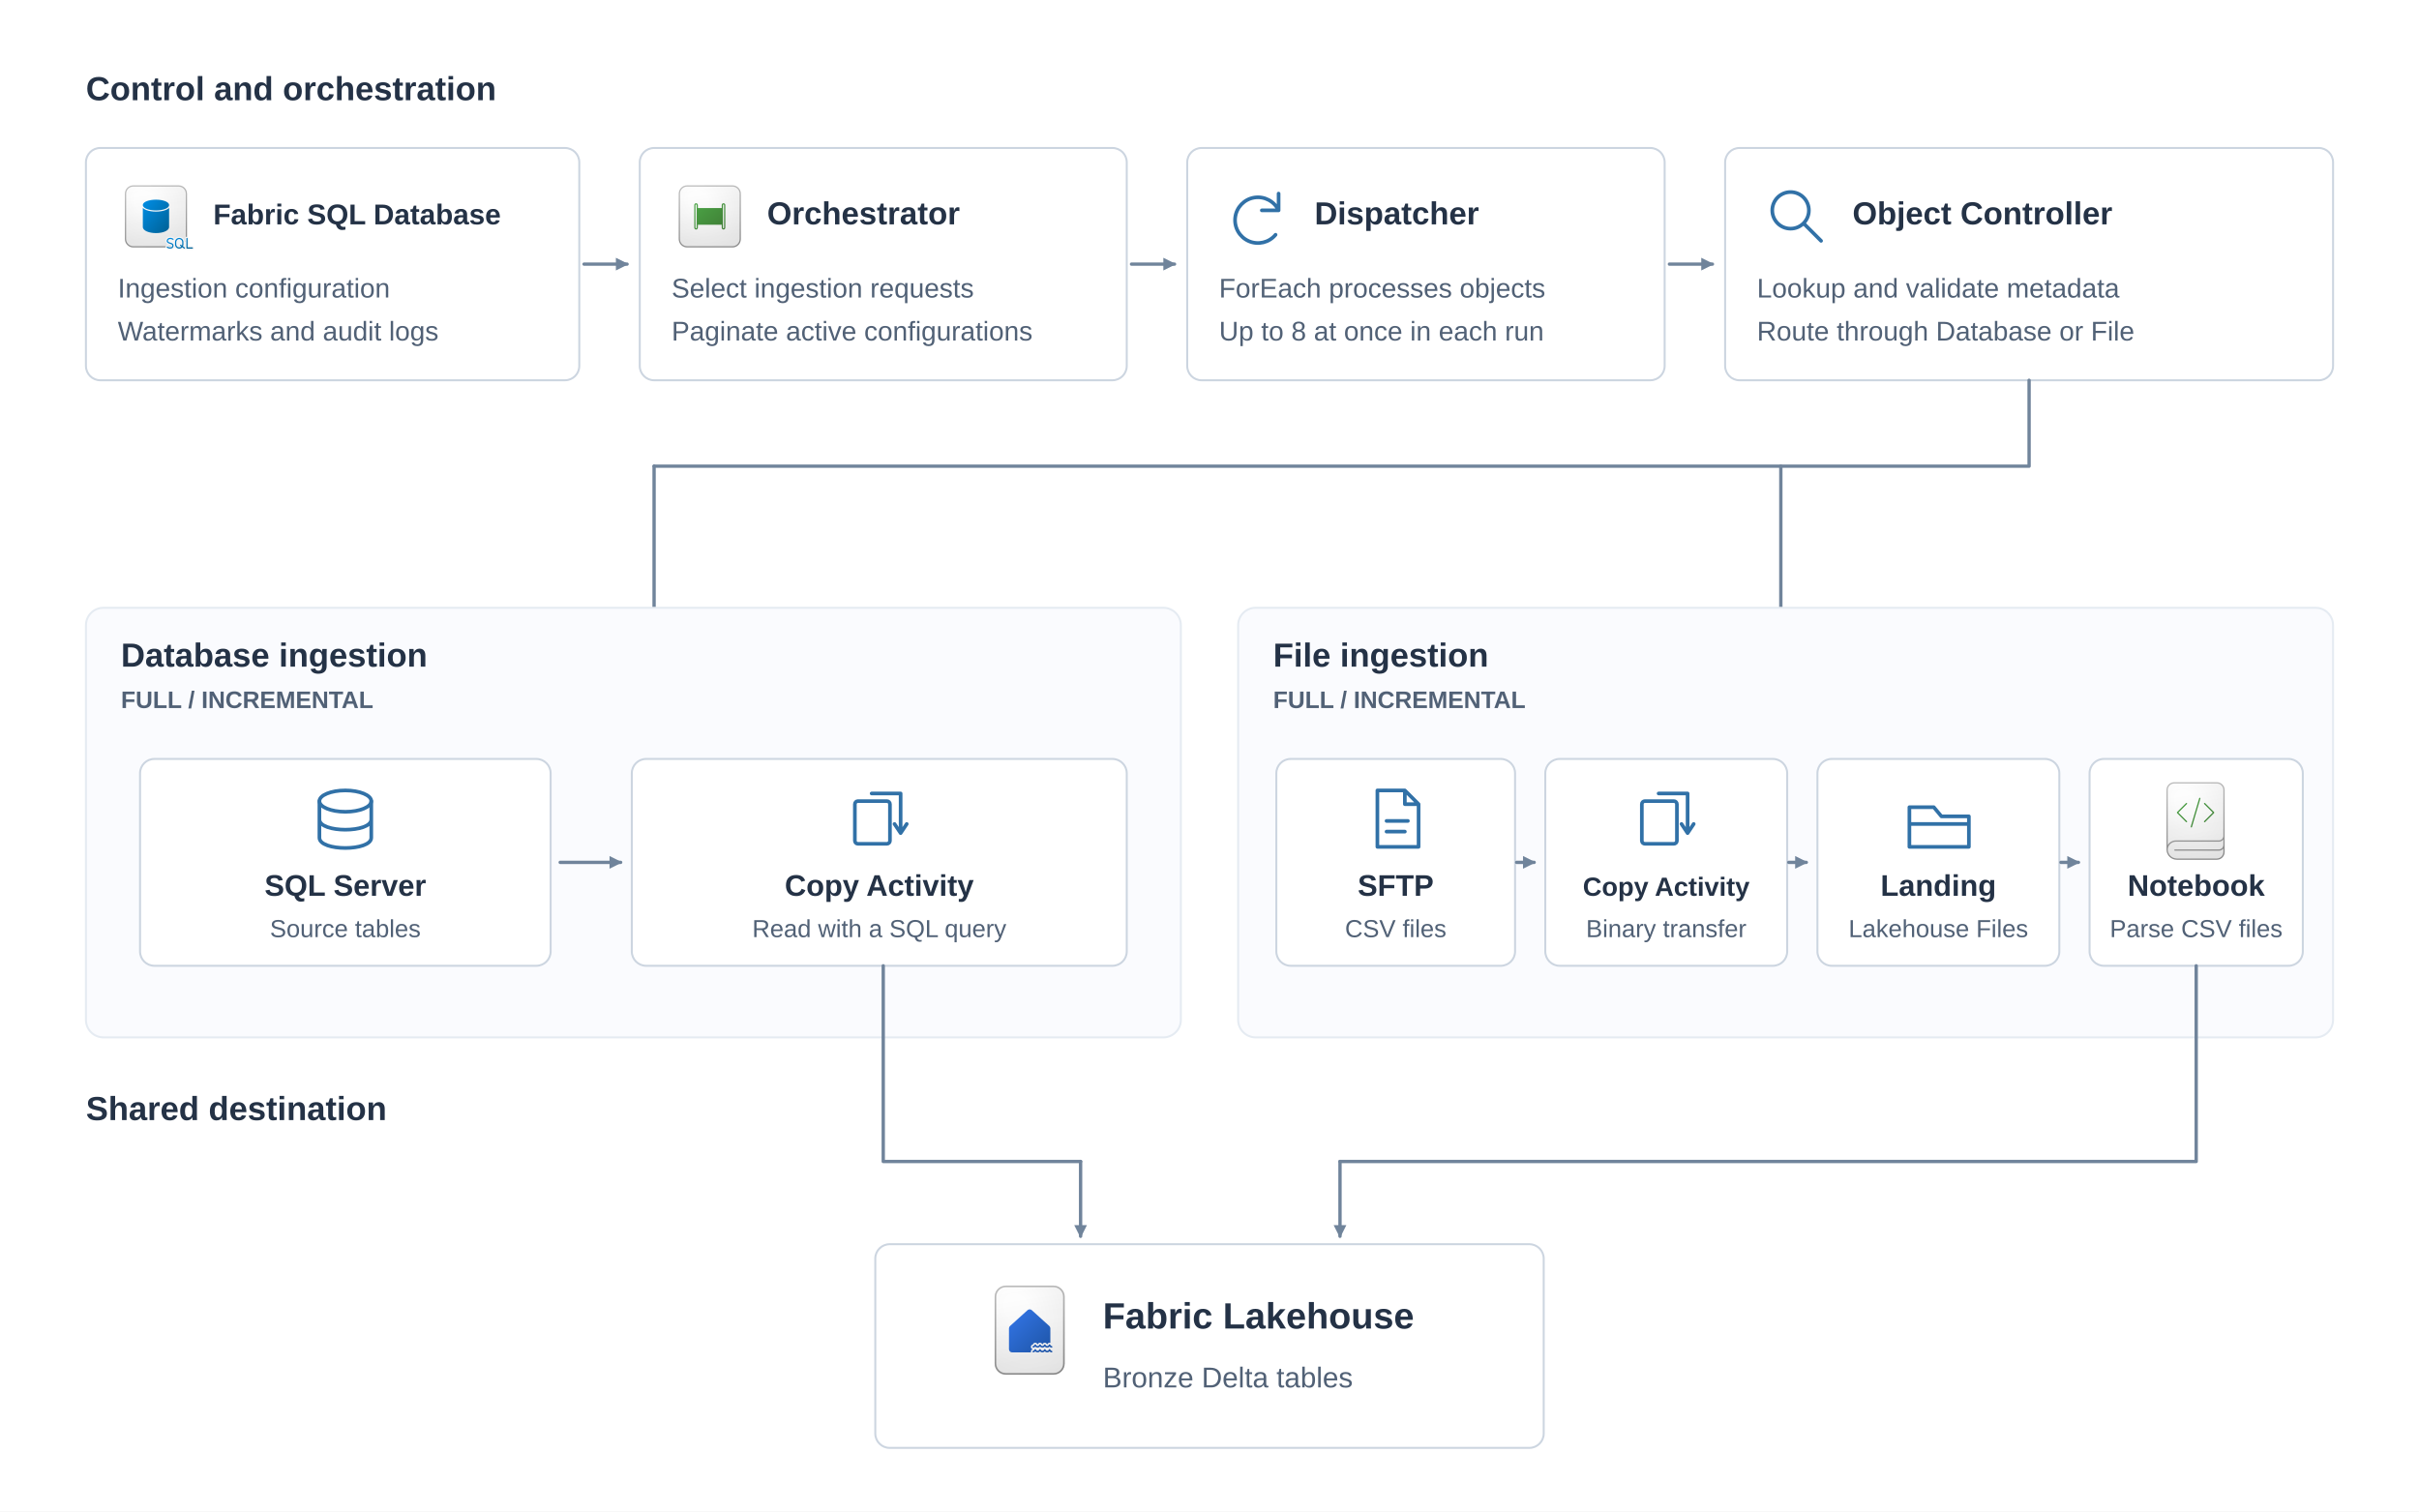
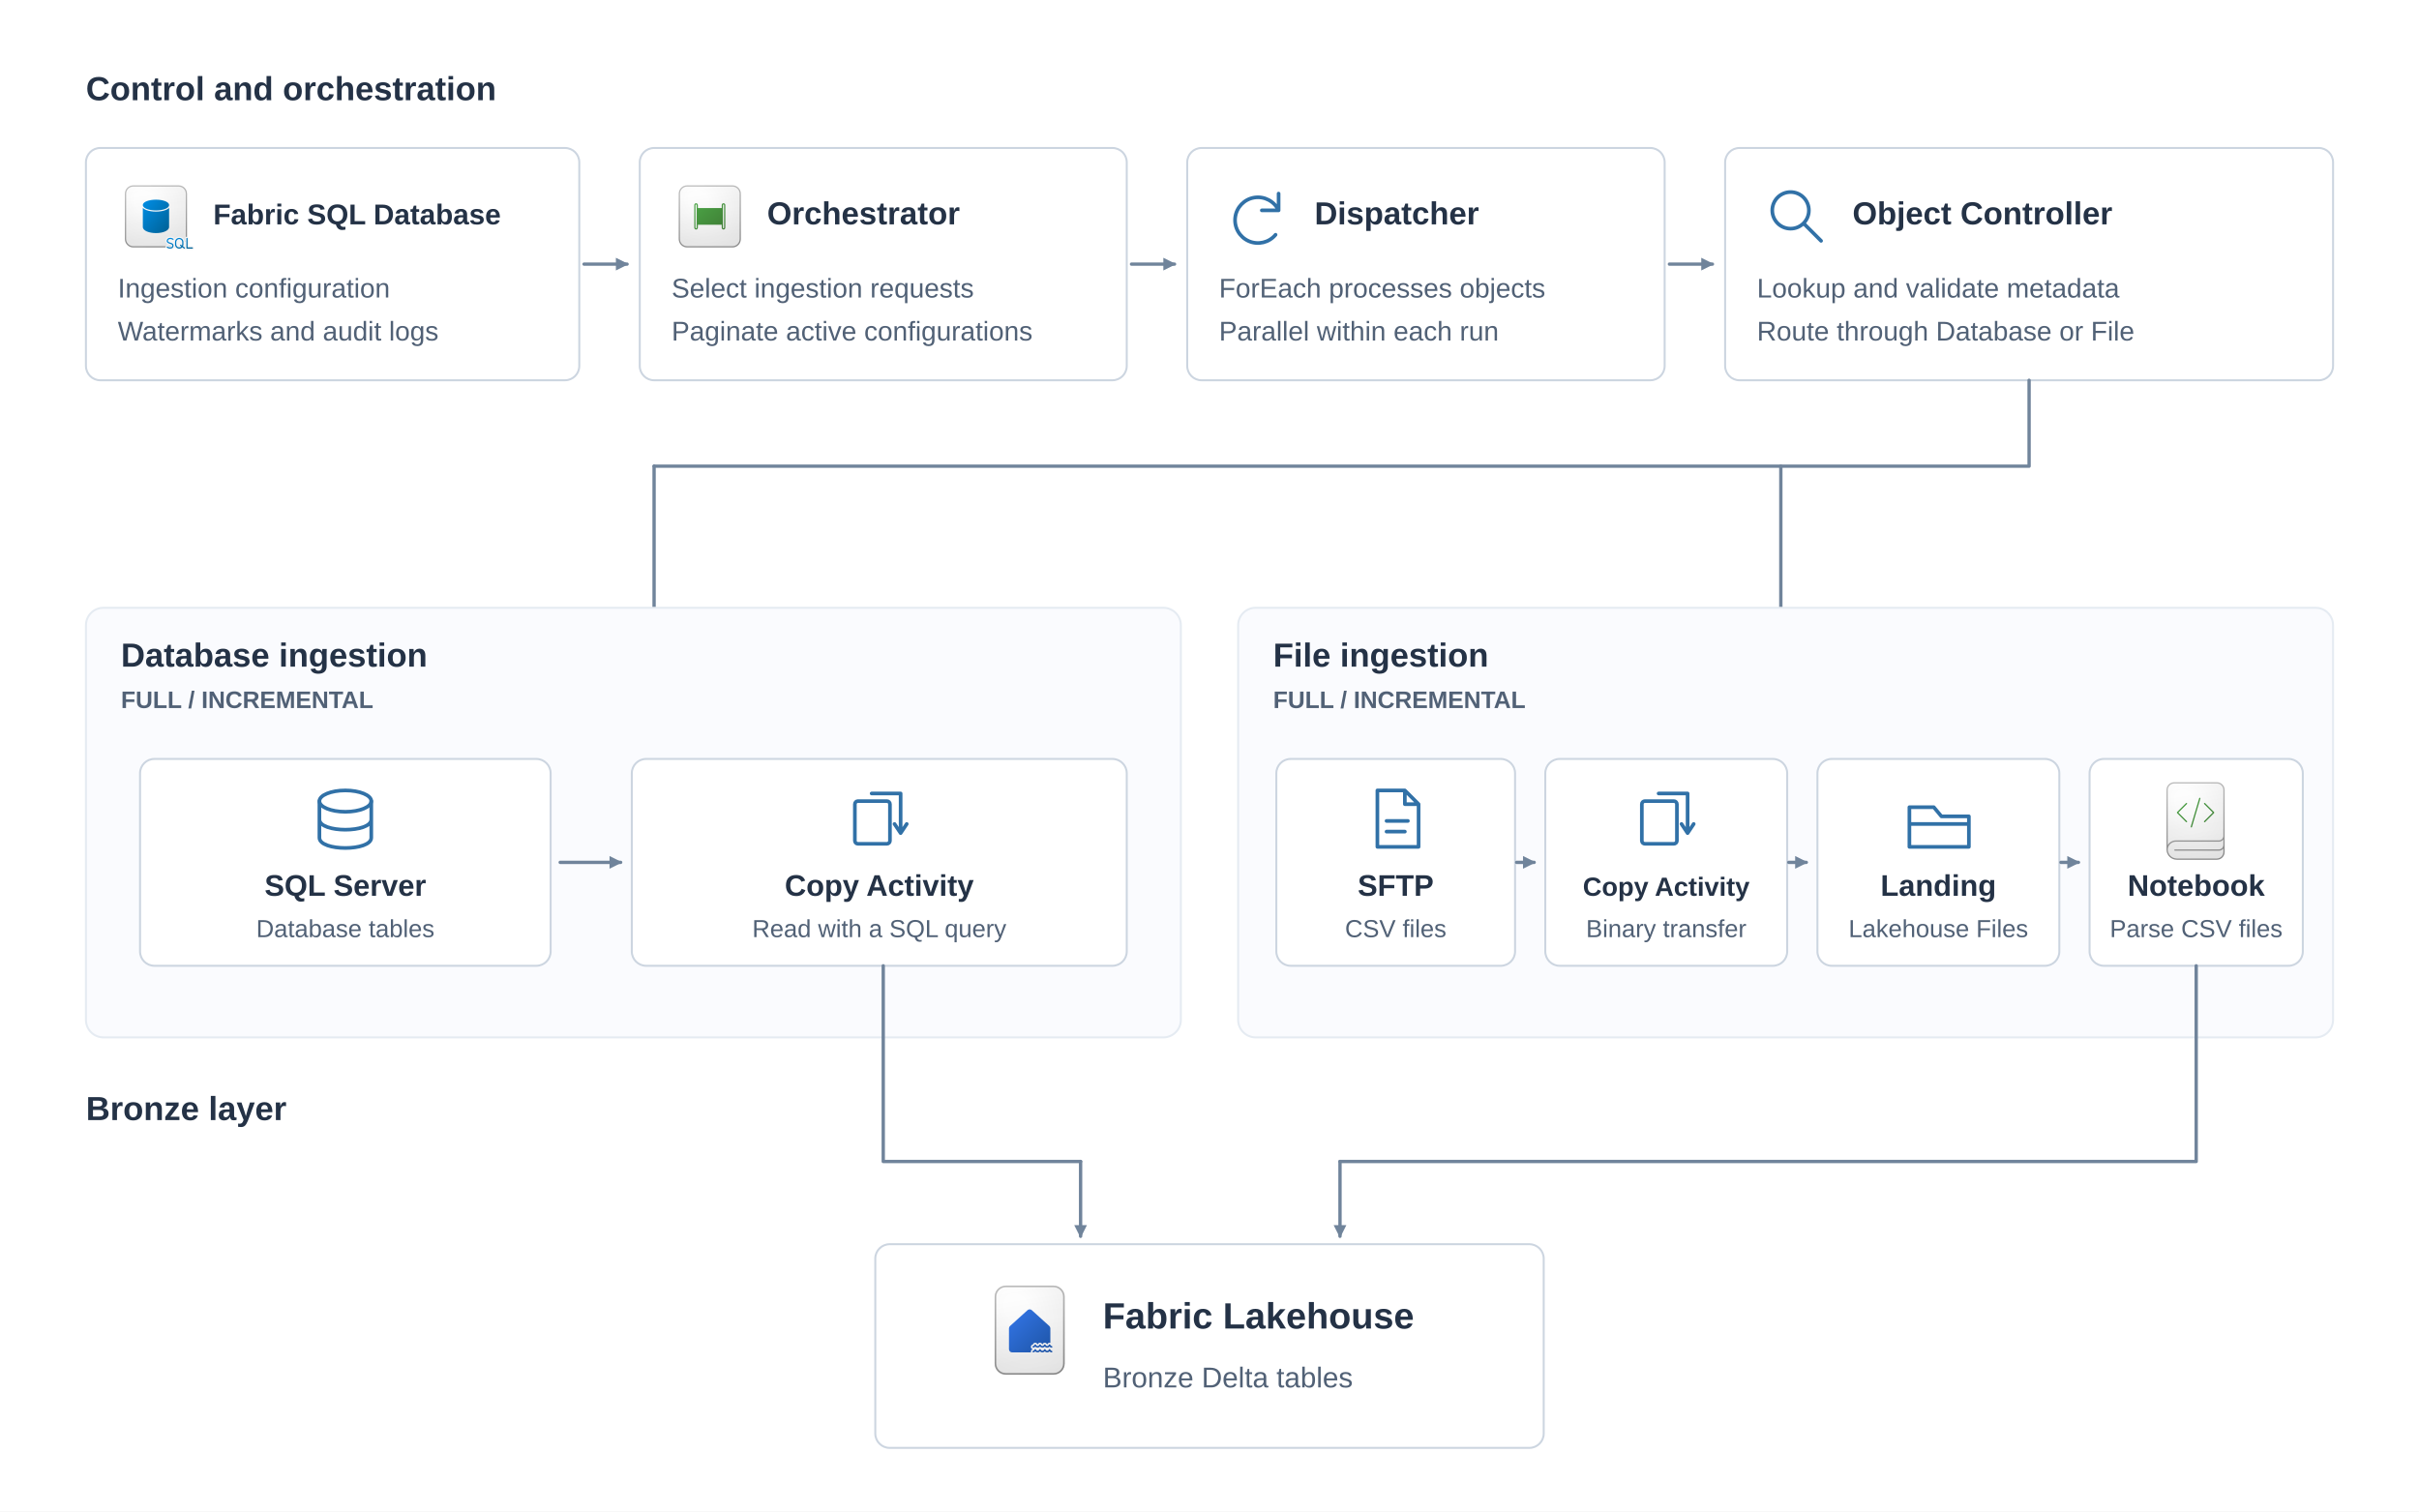
<svg xmlns="http://www.w3.org/2000/svg" width="1520" height="950" viewBox="0 0 1520 950" role="img" aria-labelledby="architecture-title architecture-description">
  <defs>
    <marker id="arrow" markerWidth="8" markerHeight="8" refX="7" refY="4" orient="auto" markerUnits="userSpaceOnUse">
      <path d="M0 0 L8 4 L0 8 Z" fill="#70849B" />
    </marker>
  </defs>
  <rect x="0" y="0" width="1520" height="950" fill="#FFFFFF" />
  <text x="54" y="63" font-family="Segoe UI, Arial, sans-serif" font-size="21" font-weight="650" fill="#243246">Control and orchestration</text>
  <rect x="54" y="93" width="310" height="146" rx="9" fill="#fff" stroke="#CCD5E0" stroke-width="1.25" />
  <svg x="74" y="112" width="48" height="48" viewBox="0 0 64 64" aria-hidden="true">
    <path fill="url(#i736854-a)" d="M6 13a7 7 0 0 1 7-7h38a7 7 0 0 1 7 7v38a7 7 0 0 1-7 7H13a7 7 0 0 1-7-7z" />
    <path fill="url(#i736854-b)" fill-opacity=".2" d="M6 13a7 7 0 0 1 7-7h38a7 7 0 0 1 7 7v38a7 7 0 0 1-7 7H13a7 7 0 0 1-7-7z" />
    <path fill="url(#i736854-c)" fill-rule="evenodd" d="M51 7H13a6 6 0 0 0-6 6v38a6 6 0 0 0 6 6h38a6 6 0 0 0 6-6V13a6 6 0 0 0-6-6M13 6a7 7 0 0 0-7 7v38a7 7 0 0 0 7 7h38a7 7 0 0 0 7-7V13a7 7 0 0 0-7-7z" clip-rule="evenodd" />
    <path fill="#F5F5F5" d="M43.59 60a4.83 4.83 0 0 1-3.03-1.09 1.505 1.505 0 0 1-.21-2.11 1.5 1.5 0 0 1 2.11-.21c.33.27.74.41 1.17.41h.16c.94 0 .94-.19.94-.5 0-.21-.82-.44-1.09-.51l-.13-.04c-.87-.24-3.5-.98-3.5-3.44.04-.59.17-1.06.4-1.52.23-.44.54-.83.92-1.14.7-.59 1.64-.9 2.7-.9 1.16 0 2.36.39 3.2 1.03.32.243.513.592.57.961q.23-.33.52-.621c.82-.82 1.98-1.28 3.18-1.28s2.37.47 3.18 1.28a4.47 4.47 0 0 1 1.297 2.72 1 1 0 0 1 .523.26v-2.8c0-.83.67-1.5 1.5-1.5s1.5.67 1.5 1.5V57h3c.83 0 1.5.67 1.5 1.5s-.67 1.5-1.5 1.5H58c-.41 0-.78-.163-1.051-.429a1.5 1.5 0 0 1-1.109.489c-.33 0-.64-.1-.9-.3l-.81-.61c-.76.55-1.67.85-2.63.85a4.47 4.47 0 0 1-3.737-2h-.302c-.535 1.249-1.788 1.98-3.531 1.98l-.088.004c-.062.002-.142.006-.222.006z" />
    <path fill="url(#i736854-d)" d="M42.59 51.39c.85-.71 2.53-.49 3.4.18.22.17.53.13.7-.09s.13-.53-.09-.7c-1.19-.91-3.39-1.21-4.65-.16a2.65 2.65 0 0 0-.96 1.89c0 1.69 1.92 2.24 2.77 2.47l.13.04c.96.26 1.82.58 1.82 1.47 0 .64-.19 1.49-1.86 1.49a2.82 2.82 0 0 1-2.04-.63.503.503 0 0 0-.7.07c-.17.21-.14.53.07.7.69.56 1.55.86 2.4.86.1 0 .21 0 .31-.01 1.79 0 2.82-.91 2.82-2.49 0-1.73-1.73-2.21-2.56-2.44l-.14-.04c-1.05-.29-2.01-.68-2.02-1.47.01-.22.07-.44.18-.64.1-.2.24-.37.42-.52z" />
    <path fill="url(#i736854-e)" fill-rule="evenodd" d="M54.63 57.03c.23-.48.37-1 .37-1.53v-2c0-.94-.36-1.81-1.03-2.48-1.32-1.32-3.63-1.32-4.95 0-.66.66-1.03 1.54-1.03 2.48v2c0 .92.37 1.82 1.03 2.47S50.56 59 51.49 59s1.81-.36 2.47-1.03a.5.5 0 0 0 .062-.08l.028-.04 1.47 1.1c.09.07.2.1.3.1.15 0 .3-.07.4-.2.17-.22.12-.53-.1-.7l-1.51-1.13zm-1.36.24c-.95.94-2.59.94-3.54 0-.47-.47-.73-1.11-.73-1.77v-2c0-.67.26-1.3.73-1.77s1.1-.73 1.77-.73 1.3.26 1.77.73.73 1.1.73 1.77v2c0 .32-.06.63-.18.92l-.92-.69a.5.5 0 0 0-.7.1c-.17.22-.12.53.1.7l.97.73z" clip-rule="evenodd" />
    <path fill="url(#i736854-f)" d="M58.5 58h4c.28 0 .5.22.5.5s-.22.5-.5.5H58c-.28 0-.5-.22-.5-.5v-8c0-.28.22-.5.5-.5s.5.22.5.5z" />
    <path fill="url(#i736854-g)" d="M21 24.866v16.148h.003c.036.794.426 1.495 1 2.077.601.61 1.439 1.13 2.424 1.553C26.401 45.49 29.085 46 32.02 46s5.61-.509 7.574-1.357c.98-.423 1.814-.943 2.411-1.553.576-.588.964-1.296.994-2.095H43v-16.13a5 5 0 0 1-.345.338c-.721.643-1.676 1.15-2.723 1.545C37.827 27.54 35.022 28 32 28s-5.827-.459-7.932-1.252c-1.047-.395-2.002-.902-2.723-1.545a5 5 0 0 1-.345-.337" />
    <path fill="url(#i736854-h)" d="M43 22.484v.032c-.006.76-.418 1.414-1.01 1.94-.597.533-1.43.986-2.41 1.356C37.612 26.553 34.932 27 32 27s-5.613-.447-7.58-1.188c-.85-.32-1.59-.704-2.16-1.148l-.038-.03a5 5 0 0 1-.212-.177c-.596-.531-1.01-1.19-1.01-1.957a2 2 0 0 1 .019-.282c.087-.647.47-1.21.991-1.675.597-.532 1.43-.985 2.41-1.355C26.388 18.447 29.068 18 32 18s5.613.447 7.58 1.188c.98.37 1.813.823 2.41 1.355q.07.063.138.129c.517.503.867 1.113.872 1.812" />
    <defs>
      <linearGradient id="i736854-a" x1="20.444" x2="27.022" y1="6" y2="58.622" gradientUnits="userSpaceOnUse">
        <stop stop-color="#fff" />
        <stop offset="1" stop-color="#EBEBEB" />
      </linearGradient>
      <linearGradient id="i736854-c" x1="22.792" x2="29.793" y1="6" y2="58.511" gradientUnits="userSpaceOnUse">
        <stop stop-color="#BBB" />
        <stop offset="1" stop-color="#888" />
      </linearGradient>
      <linearGradient id="i736854-d" x1="40.99" x2="47.411" y1="49.955" y2="65.492" gradientUnits="userSpaceOnUse">
        <stop stop-color="#008EE6" />
        <stop offset="1" stop-color="#006094" />
      </linearGradient>
      <linearGradient id="i736854-e" x1="40.99" x2="47.411" y1="49.955" y2="65.492" gradientUnits="userSpaceOnUse">
        <stop stop-color="#008EE6" />
        <stop offset="1" stop-color="#006094" />
      </linearGradient>
      <linearGradient id="i736854-f" x1="40.99" x2="47.411" y1="49.955" y2="65.492" gradientUnits="userSpaceOnUse">
        <stop stop-color="#008EE6" />
        <stop offset="1" stop-color="#006094" />
      </linearGradient>
      <linearGradient id="i736854-g" x1="21" x2="48.205" y1="18" y2="39.375" gradientUnits="userSpaceOnUse">
        <stop stop-color="#008EE6" />
        <stop offset="1" stop-color="#006094" />
      </linearGradient>
      <linearGradient id="i736854-h" x1="21" x2="48.205" y1="18" y2="39.375" gradientUnits="userSpaceOnUse">
        <stop stop-color="#008EE6" />
        <stop offset="1" stop-color="#006094" />
      </linearGradient>
      <radialGradient id="i736854-b" cx="0" cy="0" r="1" gradientTransform="matrix(27.4444 41.16672 -35.62501 23.74995 22.61 19.541)" gradientUnits="userSpaceOnUse">
        <stop offset=".177" stop-color="#fff" />
        <stop offset="1" stop-color="#B8B8B8" />
      </radialGradient>
    </defs>
  </svg>
  <text x="134" y="141" font-family="Segoe UI, Arial, sans-serif" font-size="18" font-weight="650" fill="#243246">Fabric SQL Database</text>
  <text x="74" y="187" font-family="Segoe UI, Arial, sans-serif" font-size="17" font-weight="400" fill="#516176">Ingestion configuration</text>
  <text x="74" y="214" font-family="Segoe UI, Arial, sans-serif" font-size="17" font-weight="400" fill="#516176">Watermarks and audit logs</text>
  <rect x="402" y="93" width="306" height="146" rx="9" fill="#fff" stroke="#CCD5E0" stroke-width="1.25" />
  <svg x="422" y="112" width="48" height="48" viewBox="0 0 64 64" aria-hidden="true">
    <path fill="url(#i096c8c-a)" d="M6 13a7 7 0 0 1 7-7h38a7 7 0 0 1 7 7v38a7 7 0 0 1-7 7H13a7 7 0 0 1-7-7z" />
    <path fill="url(#i096c8c-b)" fill-opacity=".2" d="M6 13a7 7 0 0 1 7-7h38a7 7 0 0 1 7 7v38a7 7 0 0 1-7 7H13a7 7 0 0 1-7-7z" />
    <path fill="url(#i096c8c-c)" fill-rule="evenodd" d="M51 7H13a6 6 0 0 0-6 6v38a6 6 0 0 0 6 6h38a6 6 0 0 0 6-6V13a6 6 0 0 0-6-6M13 6a7 7 0 0 0-7 7v38a7 7 0 0 0 7 7h38a7 7 0 0 0 7-7V13a7 7 0 0 0-7-7z" clip-rule="evenodd" />
    <path fill="url(#i096c8c-d)" fill-rule="evenodd" d="M22 41.5V39h20v2.5a1.5 1.5 0 0 0 3 0v-19a1.5 1.5 0 0 0-3 0V25H22v-2.5a1.5 1.5 0 0 0-3 0v19a1.5 1.5 0 0 0 3 0m-1 0v-19a.5.5 0 0 0-1 0v19a.5.5 0 0 0 1 0m23-19v19a.5.5 0 0 1-1 0v-19a.5.5 0 0 1 1 0" clip-rule="evenodd" />
    <defs>
      <linearGradient id="i096c8c-a" x1="20.444" x2="27.022" y1="6" y2="58.622" gradientUnits="userSpaceOnUse">
        <stop stop-color="#fff" />
        <stop offset="1" stop-color="#EBEBEB" />
      </linearGradient>
      <linearGradient id="i096c8c-c" x1="22.792" x2="29.793" y1="6" y2="58.511" gradientUnits="userSpaceOnUse">
        <stop stop-color="#BBB" />
        <stop offset="1" stop-color="#888" />
      </linearGradient>
      <linearGradient id="i096c8c-d" x1="19" x2="40.697" y1="21" y2="46.641" gradientUnits="userSpaceOnUse">
        <stop stop-color="#4BA446" />
        <stop offset="1" stop-color="#3F7D35" />
      </linearGradient>
      <radialGradient id="i096c8c-b" cx="0" cy="0" r="1" gradientTransform="matrix(27.4444 41.16672 -35.62501 23.74995 22.61 19.541)" gradientUnits="userSpaceOnUse">
        <stop offset=".177" stop-color="#fff" />
        <stop offset="1" stop-color="#B8B8B8" />
      </radialGradient>
    </defs>
  </svg>
  <text x="482" y="141" font-family="Segoe UI, Arial, sans-serif" font-size="20" font-weight="650" fill="#243246">Orchestrator</text>
  <text x="422" y="187" font-family="Segoe UI, Arial, sans-serif" font-size="17" font-weight="400" fill="#516176">Select ingestion requests</text>
  <text x="422" y="214" font-family="Segoe UI, Arial, sans-serif" font-size="17" font-weight="400" fill="#516176">Paginate active configurations</text>
  <rect x="746" y="93" width="300" height="146" rx="9" fill="#fff" stroke="#CCD5E0" stroke-width="1.25" />
  <svg x="767" y="114" width="46" height="46" viewBox="0 0 48 48" aria-hidden="true">
    <g stroke="#3171A7" stroke-width="2.4" stroke-linejoin="round" stroke-linecap="round" fill="none">
      <path d="M38 19a15 15 0 1 0-2 16 M38 19V8 M38 19H27" />
    </g>
  </svg>
  <text x="826" y="141" font-family="Segoe UI, Arial, sans-serif" font-size="20" font-weight="650" fill="#243246">Dispatcher</text>
  <text x="766" y="187" font-family="Segoe UI, Arial, sans-serif" font-size="17" font-weight="400" fill="#516176">ForEach processes objects</text>
-   <text x="766" y="214" font-family="Segoe UI, Arial, sans-serif" font-size="17" font-weight="400" fill="#516176">Up to 8 at once in each run</text>
+   <text x="766" y="214" font-family="Segoe UI, Arial, sans-serif" font-size="17" font-weight="400" fill="#516176">Parallel within each run</text>
  <rect x="1084" y="93" width="382" height="146" rx="9" fill="#fff" stroke="#CCD5E0" stroke-width="1.25" />
  <svg x="1105" y="114" width="46" height="46" viewBox="0 0 48 48" aria-hidden="true">
    <g stroke="#3171A7" stroke-width="2.4" stroke-linejoin="round" stroke-linecap="round" fill="none">
      <circle cx="21" cy="19" r="12" />
      <path d="M30 28l11 11" />
    </g>
  </svg>
  <text x="1164" y="141" font-family="Segoe UI, Arial, sans-serif" font-size="20" font-weight="650" fill="#243246">Object Controller</text>
  <text x="1104" y="187" font-family="Segoe UI, Arial, sans-serif" font-size="17" font-weight="400" fill="#516176">Lookup and validate metadata</text>
  <text x="1104" y="214" font-family="Segoe UI, Arial, sans-serif" font-size="17" font-weight="400" fill="#516176">Route through Database or File</text>
  <path d="M367 166 H394" stroke="#70849B" stroke-width="2.1" stroke-linejoin="round" stroke-linecap="round" fill="none" marker-end="url(#arrow)" />
  <path d="M711 166 H738" stroke="#70849B" stroke-width="2.1" stroke-linejoin="round" stroke-linecap="round" fill="none" marker-end="url(#arrow)" />
  <path d="M1049 166 H1076" stroke="#70849B" stroke-width="2.1" stroke-linejoin="round" stroke-linecap="round" fill="none" marker-end="url(#arrow)" />
  <path d="M1275 239 V293 H411" stroke="#70849B" stroke-width="2.1" stroke-linejoin="round" stroke-linecap="round" fill="none" />
  <path d="M411 293 V398" stroke="#70849B" stroke-width="2.1" stroke-linejoin="round" stroke-linecap="round" fill="none" marker-end="url(#arrow)" />
  <path d="M1119 293 V398" stroke="#70849B" stroke-width="2.1" stroke-linejoin="round" stroke-linecap="round" fill="none" marker-end="url(#arrow)" />
  <rect x="54" y="382" width="688" height="270" rx="11" fill="#FAFBFE" stroke="#E5EBF2" stroke-width="1.25" />
  <rect x="778" y="382" width="688" height="270" rx="11" fill="#FAFBFE" stroke="#E5EBF2" stroke-width="1.25" />
  <text x="76" y="419" font-family="Segoe UI, Arial, sans-serif" font-size="21" font-weight="650" fill="#243246">Database ingestion</text>
  <text x="76" y="445" font-family="Segoe UI, Arial, sans-serif" font-size="15" font-weight="550" fill="#516176">FULL / INCREMENTAL</text>
  <text x="800" y="419" font-family="Segoe UI, Arial, sans-serif" font-size="21" font-weight="650" fill="#243246">File ingestion</text>
  <text x="800" y="445" font-family="Segoe UI, Arial, sans-serif" font-size="15" font-weight="550" fill="#516176">FULL / INCREMENTAL</text>
  <rect x="88" y="477" width="258" height="130" rx="9" fill="#fff" stroke="#CCD5E0" stroke-width="1.25" />
  <svg x="194" y="492" width="46" height="46" viewBox="0 0 48 48" aria-hidden="true">
    <g stroke="#3171A7" stroke-width="2.4" stroke-linejoin="round" stroke-linecap="round" fill="none">
      <ellipse cx="24" cy="12" rx="17" ry="7" />
      <path d="M7 12v24c0 9 34 9 34 0V12 M7 24c0 9 34 9 34 0" />
    </g>
  </svg>
  <text x="217" y="563" font-family="Segoe UI, Arial, sans-serif" font-size="18.7" font-weight="650" fill="#243246" text-anchor="middle">SQL Server</text>
-   <text x="217" y="589" font-family="Segoe UI, Arial, sans-serif" font-size="15.5" font-weight="400" fill="#516176" text-anchor="middle">Source tables</text>
+   <text x="217" y="589" font-family="Segoe UI, Arial, sans-serif" font-size="15.5" font-weight="400" fill="#516176" text-anchor="middle">Database tables</text>
  <rect x="397" y="477" width="311" height="130" rx="9" fill="#fff" stroke="#CCD5E0" stroke-width="1.25" />
  <svg x="529.5" y="492" width="46" height="46" viewBox="0 0 48 48" aria-hidden="true">
    <g stroke="#3171A7" stroke-width="2.4" stroke-linejoin="round" stroke-linecap="round" fill="none">
      <rect x="8" y="12" width="23" height="28" rx="2" />
      <path d="M19 7h19v26 M34 27l4 6 4-6" />
    </g>
  </svg>
  <text x="552.5" y="563" font-family="Segoe UI, Arial, sans-serif" font-size="18.7" font-weight="650" fill="#243246" text-anchor="middle">Copy Activity</text>
  <text x="552.5" y="589" font-family="Segoe UI, Arial, sans-serif" font-size="15.5" font-weight="400" fill="#516176" text-anchor="middle">Read with a SQL query</text>
  <path d="M352 542 H390" stroke="#70849B" stroke-width="2.1" stroke-linejoin="round" stroke-linecap="round" fill="none" marker-end="url(#arrow)" />
  <rect x="802" y="477" width="150" height="130" rx="9" fill="#fff" stroke="#CCD5E0" stroke-width="1.25" />
  <svg x="854" y="492" width="46" height="46" viewBox="0 0 48 48" aria-hidden="true">
    <g stroke="#3171A7" stroke-width="2.4" stroke-linejoin="round" stroke-linecap="round" fill="none">
      <path d="M12 5h18l9 9v28H12z M30 5v9h9 M18 25h14 M18 32h12" />
    </g>
  </svg>
  <text x="877" y="563" font-family="Segoe UI, Arial, sans-serif" font-size="18.7" font-weight="650" fill="#243246" text-anchor="middle">SFTP</text>
  <text x="877" y="589" font-family="Segoe UI, Arial, sans-serif" font-size="15.5" font-weight="400" fill="#516176" text-anchor="middle">CSV files</text>
  <rect x="971" y="477" width="152" height="130" rx="9" fill="#fff" stroke="#CCD5E0" stroke-width="1.25" />
  <svg x="1024" y="492" width="46" height="46" viewBox="0 0 48 48" aria-hidden="true">
    <g stroke="#3171A7" stroke-width="2.4" stroke-linejoin="round" stroke-linecap="round" fill="none">
      <rect x="8" y="12" width="23" height="28" rx="2" />
      <path d="M19 7h19v26 M34 27l4 6 4-6" />
    </g>
  </svg>
  <text x="1047" y="563" font-family="Segoe UI, Arial, sans-serif" font-size="16.5" font-weight="650" fill="#243246" text-anchor="middle">Copy Activity</text>
  <text x="1047" y="589" font-family="Segoe UI, Arial, sans-serif" font-size="15.5" font-weight="400" fill="#516176" text-anchor="middle">Binary transfer</text>
  <rect x="1142" y="477" width="152" height="130" rx="9" fill="#fff" stroke="#CCD5E0" stroke-width="1.25" />
  <svg x="1195" y="492" width="46" height="46" viewBox="0 0 48 48" aria-hidden="true">
    <g stroke="#3171A7" stroke-width="2.4" stroke-linejoin="round" stroke-linecap="round" fill="none">
      <path d="M5 16h16l5 6h18v20H5z M5 27h39" />
    </g>
  </svg>
  <text x="1218" y="563" font-family="Segoe UI, Arial, sans-serif" font-size="18.7" font-weight="650" fill="#243246" text-anchor="middle">Landing</text>
  <text x="1218" y="589" font-family="Segoe UI, Arial, sans-serif" font-size="15.5" font-weight="400" fill="#516176" text-anchor="middle">Lakehouse Files</text>
  <rect x="1313" y="477" width="134" height="130" rx="9" fill="#fff" stroke="#CCD5E0" stroke-width="1.25" />
  <svg x="1354" y="490" width="52" height="52" viewBox="0 0 64 64" aria-hidden="true">
    <path fill="url(#i1be9bb-a)" fill-rule="evenodd" d="M13.875 2.5H48.5c2.343 0 4.893 2.759 4.893 5.172v35.73c0 1.479 1.255.442 0 1.348l.348 1.671v8.704l-.348 2.563-3.018 3.5h-35l-4.313-2-1.75-4.563v-2.25s1.143-1.715.348-.88V11.654c0-3.62.7-9.154 4.215-9.154" clip-rule="evenodd" />
    <path fill="url(#i1be9bb-b)" fill-opacity=".2" fill-rule="evenodd" d="M13.875 2.5H48.5c2.343 0 4.893 2.759 4.893 5.172v35.73c0 1.479 1.255.442 0 1.348l.348 1.671v8.704l-.348 2.563-3.018 3.5h-35l-4.313-2-1.75-4.563v-2.25s1.143-1.715.348-.88V11.654c0-3.62.7-9.154 4.215-9.154" clip-rule="evenodd" />
    <path fill="url(#i1be9bb-c)" fill-rule="evenodd" d="M9.006 54.32A8 8 0 0 0 17 62h31a6 6 0 0 0 6-6V8a6 6 0 0 0-6-6H15a6 6 0 0 0-6 6v46q0 .083.002.164L9 54.32zM15 3h33a5 5 0 0 1 5 5v35.5a3.5 3.5 0 0 1-3.5 3.5H16.32A7.32 7.32 0 0 0 10 50.625V8a5 5 0 0 1 5-5m-4.998 51.164A6.32 6.32 0 0 1 16.32 48H49.5a4.5 4.5 0 0 0 3.5-1.671V50.5a3.5 3.5 0 0 1-3.5 3.5h-34a.5.5 0 0 0 0 1h34a4.5 4.5 0 0 0 3.5-1.671V56a5 5 0 0 1-5 5H17a7 7 0 0 1-6.998-6.836" clip-rule="evenodd" />
    <path fill="url(#i1be9bb-d)" d="M34.926 14.02a.5.5 0 0 1 .337.623l-6.534 22a.5.5 0 1 1-.958-.285l6.533-22a.5.5 0 0 1 .622-.337Z" />
    <path fill="url(#i1be9bb-e)" d="M24.854 18.146a.5.5 0 0 0-.708 0l-6.929 6.93a.6.6 0 0 0 0 .848l6.93 6.93a.5.5 0 0 0 .707-.708L18.207 25.5l6.647-6.646a.5.5 0 0 0 0-.708" />
    <path fill="url(#i1be9bb-f)" d="M38.854 32.854a.5.5 0 0 1-.708-.708l6.647-6.646-6.647-6.646a.5.5 0 0 1 .708-.708l6.929 6.93a.6.6 0 0 1 0 .848z" />
    <defs>
      <linearGradient id="i1be9bb-a" x1="21.712" x2="31.364" y1="2.5" y2="61.231" gradientUnits="userSpaceOnUse">
        <stop stop-color="#fff" />
        <stop offset="1" stop-color="#EBEBEB" />
      </linearGradient>
      <linearGradient id="i1be9bb-c" x1="23.531" x2="34.158" y1="2" y2="61.777" gradientUnits="userSpaceOnUse">
        <stop stop-color="#BBB" />
        <stop offset="1" stop-color="#888" />
      </linearGradient>
      <linearGradient id="i1be9bb-d" x1="17.041" x2="39.452" y1="14" y2="42.176" gradientUnits="userSpaceOnUse">
        <stop stop-color="#4BA446" />
        <stop offset="1" stop-color="#3F7D35" />
      </linearGradient>
      <linearGradient id="i1be9bb-e" x1="17.041" x2="39.452" y1="14" y2="42.176" gradientUnits="userSpaceOnUse">
        <stop stop-color="#4BA446" />
        <stop offset="1" stop-color="#3F7D35" />
      </linearGradient>
      <linearGradient id="i1be9bb-f" x1="17.041" x2="39.452" y1="14" y2="42.176" gradientUnits="userSpaceOnUse">
        <stop stop-color="#4BA446" />
        <stop offset="1" stop-color="#3F7D35" />
      </linearGradient>
      <radialGradient id="i1be9bb-b" cx="0" cy="0" r="1" gradientTransform="rotate(63.112 -2.692 28.083)scale(52.0928 39.3979)" gradientUnits="userSpaceOnUse">
        <stop offset=".177" stop-color="#fff" />
        <stop offset="1" stop-color="#B8B8B8" />
      </radialGradient>
    </defs>
  </svg>
  <text x="1380" y="563" font-family="Segoe UI, Arial, sans-serif" font-size="18.7" font-weight="650" fill="#243246" text-anchor="middle">Notebook</text>
  <text x="1380" y="589" font-family="Segoe UI, Arial, sans-serif" font-size="15.5" font-weight="400" fill="#516176" text-anchor="middle">Parse CSV files</text>
  <path d="M953 542 H964" stroke="#70849B" stroke-width="2.1" stroke-linejoin="round" stroke-linecap="round" fill="none" marker-end="url(#arrow)" />
  <path d="M1124 542 H1135" stroke="#70849B" stroke-width="2.1" stroke-linejoin="round" stroke-linecap="round" fill="none" marker-end="url(#arrow)" />
  <path d="M1295 542 H1306" stroke="#70849B" stroke-width="2.1" stroke-linejoin="round" stroke-linecap="round" fill="none" marker-end="url(#arrow)" />
-   <text x="54" y="704" font-family="Segoe UI, Arial, sans-serif" font-size="21" font-weight="650" fill="#243246">Shared destination</text>
+   <text x="54" y="704" font-family="Segoe UI, Arial, sans-serif" font-size="21" font-weight="650" fill="#243246">Bronze layer</text>
  <rect x="550" y="782" width="420" height="128" rx="9" fill="#fff" stroke="#CCD5E0" stroke-width="1.25" />
  <svg x="615" y="804" width="64" height="64" viewBox="0 0 64 64" aria-hidden="true">
    <path fill="url(#i0b400e-a)" d="M10 11a7 7 0 0 1 7-7h30a7 7 0 0 1 7 7v42a7 7 0 0 1-7 7H17a7 7 0 0 1-7-7z" />
    <path fill="url(#i0b400e-b)" fill-opacity=".2" d="M10 11a7 7 0 0 1 7-7h30a7 7 0 0 1 7 7v42a7 7 0 0 1-7 7H17a7 7 0 0 1-7-7z" />
    <path fill="url(#i0b400e-c)" fill-rule="evenodd" d="M47 5H17a6 6 0 0 0-6 6v42a6 6 0 0 0 6 6h30a6 6 0 0 0 6-6V11a6 6 0 0 0-6-6M17 4a7 7 0 0 0-7 7v42a7 7 0 0 0 7 7h30a7 7 0 0 0 7-7V11a7 7 0 0 0-7-7z" clip-rule="evenodd" />
    <path fill="url(#i0b400e-d)" d="M32.837 46H21a2 2 0 0 1-2-2V30.888a2 2 0 0 1 .659-1.484l11-9.942a2 2 0 0 1 2.683 0l11 9.942A2 2 0 0 1 45 30.888v9.116a1.5 1.5 0 0 0-.5-.084c-.62 0-1.16.36-1.39.93-.01.04-.06.09-.11.13a.4.4 0 0 1-.11-.13 1.49 1.49 0 0 0-1.39-.93 1.49 1.49 0 0 0-1.39.92c-.01.04-.06.09-.11.13a.4.4 0 0 1-.11-.13 1.498 1.498 0 0 0-2.45-.488 1.4 1.4 0 0 0-.33.488c-.01.04-.06.09-.11.13a.4.4 0 0 1-.11-.13c-.23-.56-.76-.93-1.4-.93-.62.01-1.16.38-1.38.96-.04.09-.06.13-.06.13a.7.7 0 0 1-.13.04c-.8.18-1.31.99-1.13 1.79a1.48 1.48 0 0 0 1.266 1.157L34.05 44a.7.7 0 0 1-.13.04A1.505 1.505 0 0 0 32.837 46" />
    <path fill="url(#i0b400e-e)" d="M35.76 42.544a3 3 0 0 1-.23-.207q-.087.099-.188.185c-.281.242-.613.383-.982.466a.5.5 0 1 1-.22-.976c.257-.058.425-.141.55-.249.126-.107.241-.268.344-.533a.5.5 0 0 1 .93-.007c.072.178.22.382.416.538.196.154.41.239.613.239s.422-.085.622-.242c.198-.154.345-.352.418-.524a.499.499 0 0 1 .935 0 1.4 1.4 0 0 0 .412.526c.196.155.409.24.612.24.205 0 .423-.085.623-.242s.35-.359.421-.533l.002-.005a.5.5 0 0 1 .27-.27l.012-.005a.5.5 0 0 1 .36 0l.011.004c.12.05.22.145.272.274a1.4 1.4 0 0 0 .417.538c.196.154.409.239.612.239.205 0 .423-.085.623-.242.202-.157.35-.36.422-.535a.498.498 0 0 1 .82-.162.5.5 0 0 1 .11.17c.102.264.217.425.343.532.125.108.294.191.55.25a.5.5 0 1 1-.22.975c-.368-.083-.7-.224-.982-.466a2 2 0 0 1-.19-.188 3 3 0 0 1-.238.213c-.328.256-.757.453-1.238.453s-.907-.197-1.233-.456a2.4 2.4 0 0 1-.261-.24 2.5 2.5 0 0 1-.267.243c-.33.256-.758.453-1.239.453s-.907-.197-1.233-.456a2.4 2.4 0 0 1-.261-.24 2.5 2.5 0 0 1-.267.243c-.33.256-.758.453-1.238.453-.482 0-.908-.197-1.234-.456Z" />
    <path fill="url(#i0b400e-f)" d="M35.76 45.544a3 3 0 0 1-.23-.207q-.087.099-.188.185c-.281.242-.613.383-.982.466a.5.5 0 1 1-.22-.976c.257-.058.425-.141.55-.249.126-.107.241-.268.344-.533a.5.5 0 0 1 .93-.007c.072.178.22.382.416.538.196.154.41.239.613.239s.422-.085.622-.242c.198-.154.345-.352.418-.524a.499.499 0 0 1 .935 0 1.4 1.4 0 0 0 .412.526c.196.155.409.24.612.24.205 0 .423-.085.623-.242s.35-.359.421-.533l.002-.005a.5.5 0 0 1 .27-.27l.012-.005a.5.5 0 0 1 .36 0l.011.004c.12.05.22.145.272.274a1.4 1.4 0 0 0 .417.538c.196.154.409.239.612.239.205 0 .423-.085.623-.242.202-.157.35-.36.422-.535a.498.498 0 0 1 .82-.162.5.5 0 0 1 .11.17c.102.264.217.425.343.532.125.108.294.191.55.25a.5.5 0 1 1-.22.975c-.368-.083-.7-.224-.982-.466a2 2 0 0 1-.19-.188 3 3 0 0 1-.238.213c-.328.256-.757.453-1.238.453s-.907-.197-1.233-.456a2.4 2.4 0 0 1-.261-.24 2.5 2.5 0 0 1-.267.243c-.33.256-.758.453-1.239.453s-.907-.197-1.233-.456a2.4 2.4 0 0 1-.261-.24 2.5 2.5 0 0 1-.267.243c-.33.256-.758.453-1.238.453-.482 0-.908-.197-1.234-.456Z" />
    <defs>
      <linearGradient id="i0b400e-a" x1="22.222" x2="31.153" y1="4" y2="60.135" gradientUnits="userSpaceOnUse">
        <stop stop-color="#fff" />
        <stop offset="1" stop-color="#EBEBEB" />
      </linearGradient>
      <linearGradient id="i0b400e-c" x1="24.208" x2="33.702" y1="4" y2="59.944" gradientUnits="userSpaceOnUse">
        <stop stop-color="#BBB" />
        <stop offset="1" stop-color="#888" />
      </linearGradient>
      <linearGradient id="i0b400e-d" x1="19" x2="46.053" y1="18.946" y2="46.195" gradientUnits="userSpaceOnUse">
        <stop stop-color="#3477EA" />
        <stop offset="1" stop-color="#1D53A4" />
      </linearGradient>
      <linearGradient id="i0b400e-e" x1="19" x2="46.053" y1="18.946" y2="46.195" gradientUnits="userSpaceOnUse">
        <stop stop-color="#3477EA" />
        <stop offset="1" stop-color="#1D53A4" />
      </linearGradient>
      <linearGradient id="i0b400e-f" x1="19" x2="46.053" y1="18.946" y2="46.195" gradientUnits="userSpaceOnUse">
        <stop stop-color="#3477EA" />
        <stop offset="1" stop-color="#1D53A4" />
      </linearGradient>
      <radialGradient id="i0b400e-b" cx="0" cy="0" r="1" gradientTransform="matrix(23.22222 44.33329 -34.16705 17.89704 24.056 18.583)" gradientUnits="userSpaceOnUse">
        <stop offset=".177" stop-color="#fff" />
        <stop offset="1" stop-color="#B8B8B8" />
      </radialGradient>
    </defs>
  </svg>
  <text x="693" y="835" font-family="Segoe UI, Arial, sans-serif" font-size="23" font-weight="650" fill="#243246">Fabric Lakehouse</text>
  <text x="693" y="872" font-family="Segoe UI, Arial, sans-serif" font-size="18" font-weight="400" fill="#516176">Bronze Delta tables</text>
  <path d="M555 607 V730 H679" stroke="#70849B" stroke-width="2.1" stroke-linejoin="round" stroke-linecap="round" fill="none" />
  <path d="M679 730 V777" stroke="#70849B" stroke-width="2.1" stroke-linejoin="round" stroke-linecap="round" fill="none" marker-end="url(#arrow)" />
  <path d="M1380 607 V730 H842" stroke="#70849B" stroke-width="2.1" stroke-linejoin="round" stroke-linecap="round" fill="none" />
  <path d="M842 730 V777" stroke="#70849B" stroke-width="2.1" stroke-linejoin="round" stroke-linecap="round" fill="none" marker-end="url(#arrow)" />
</svg>
